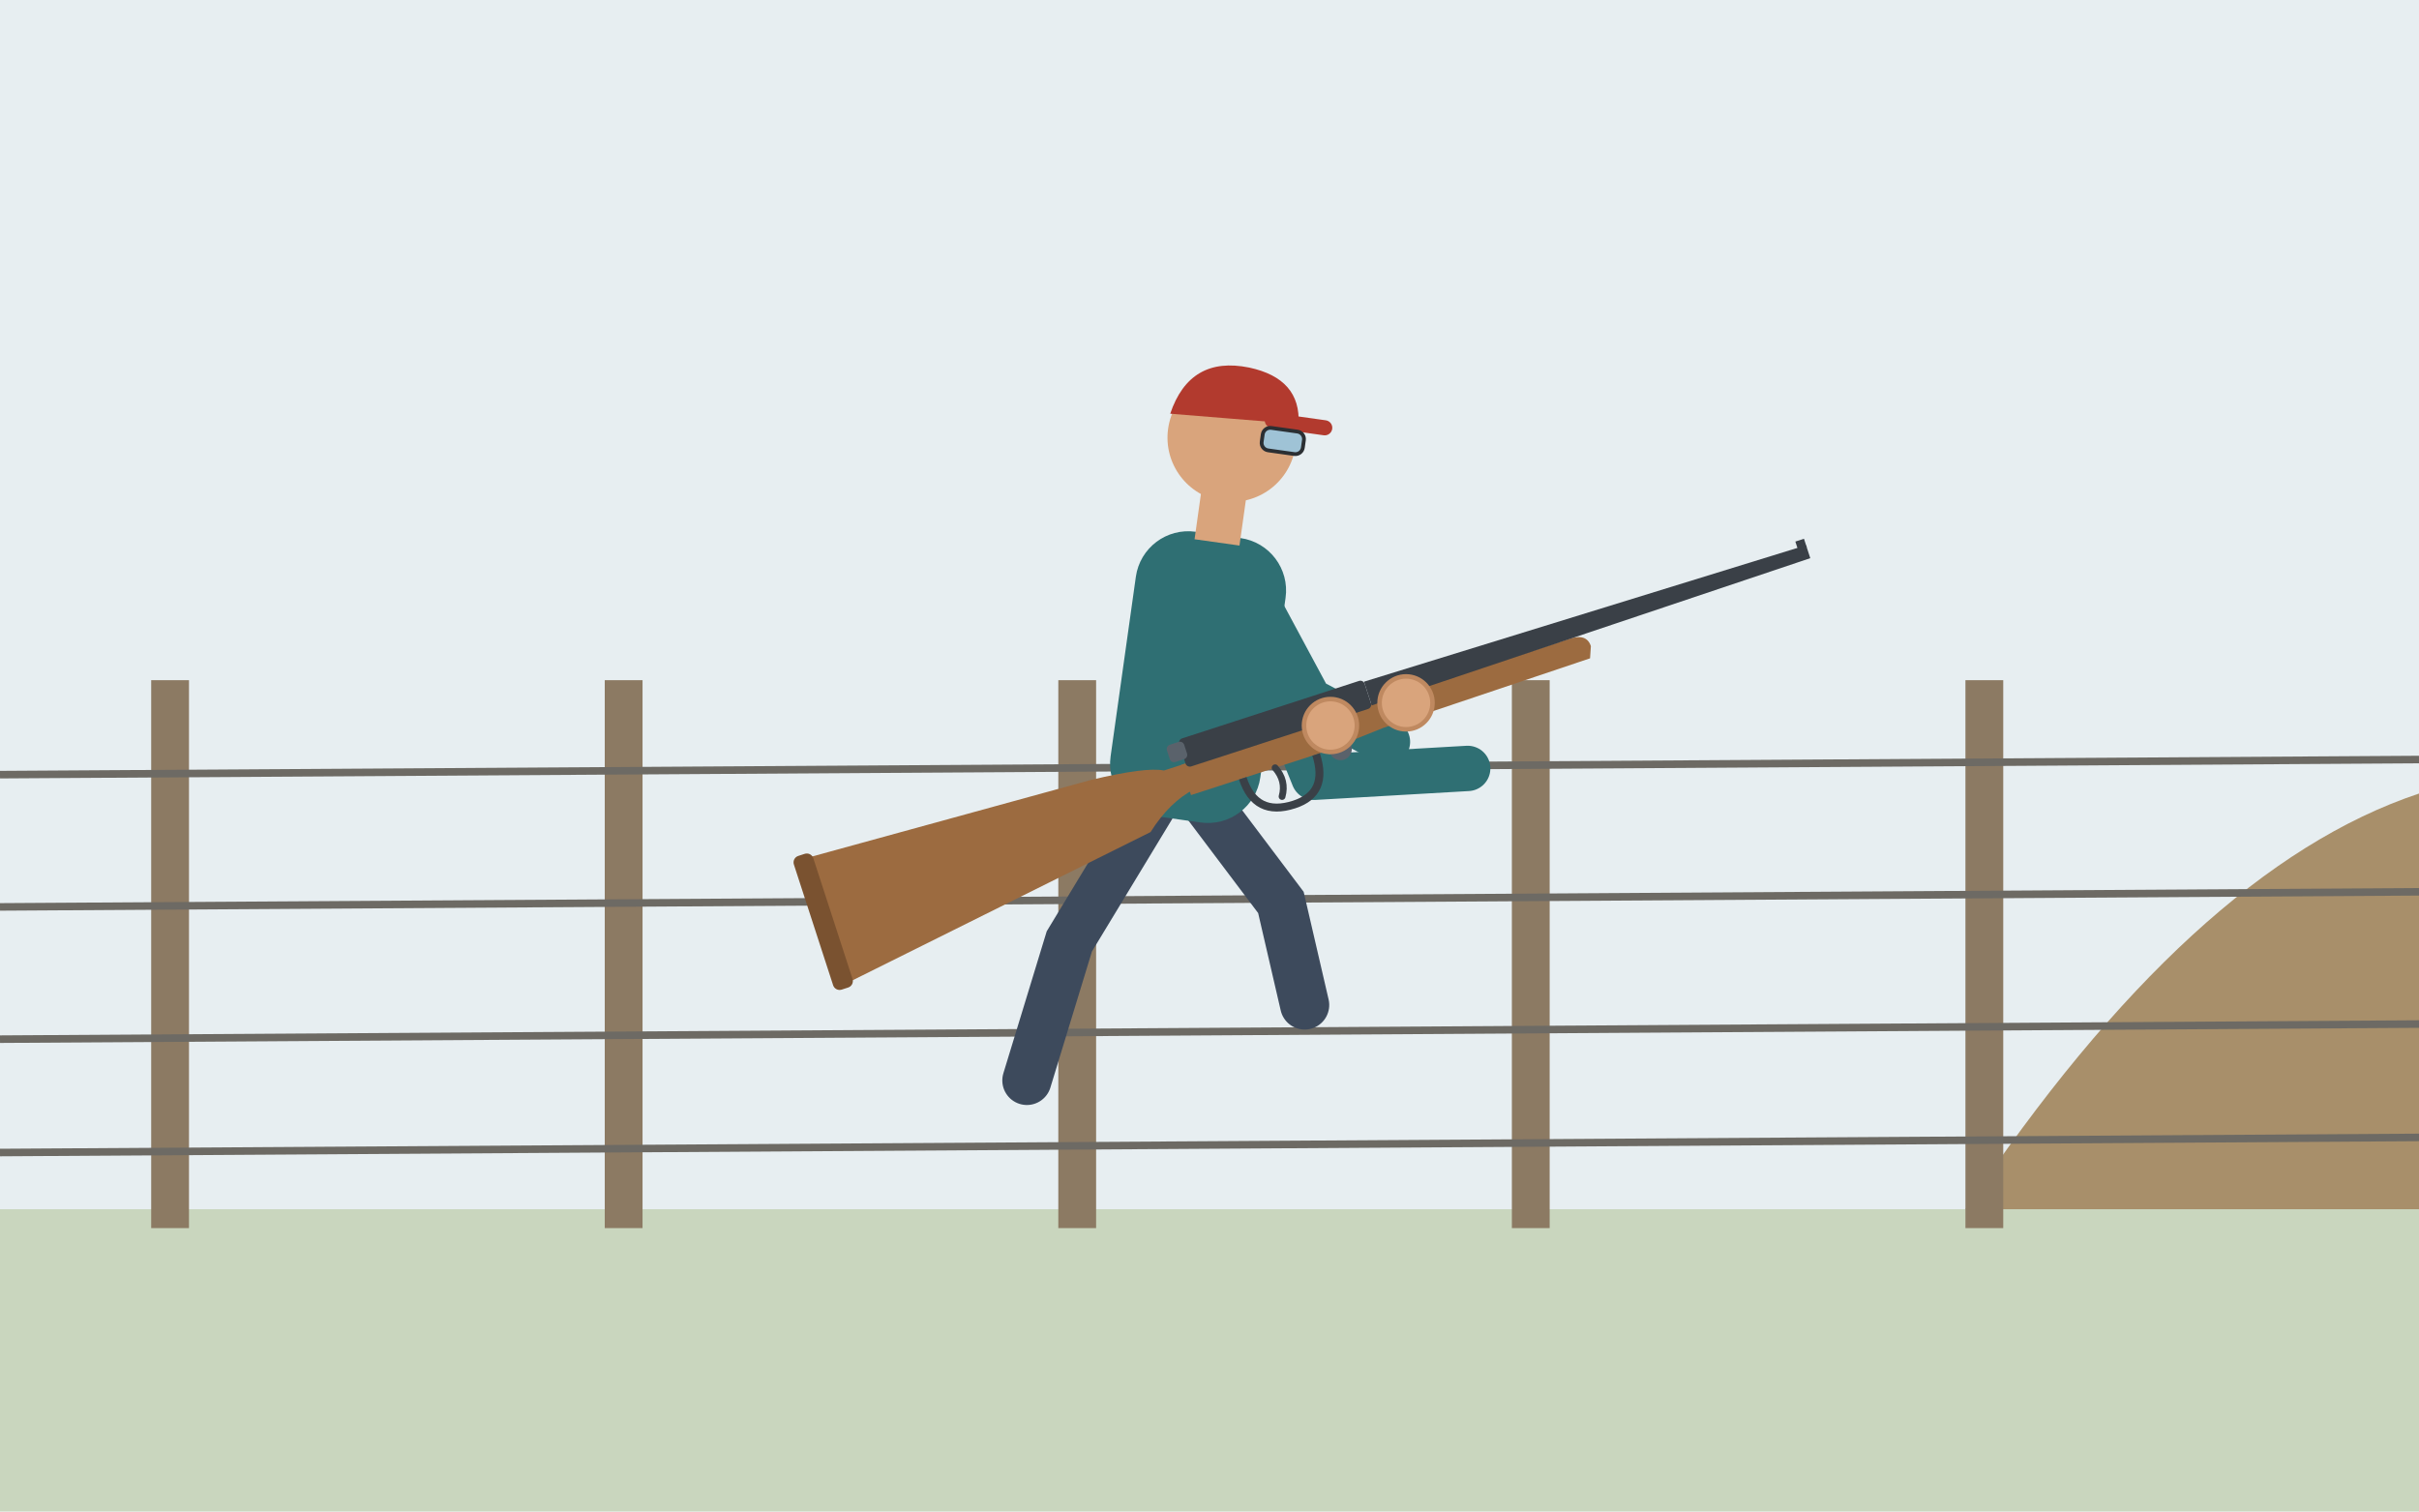
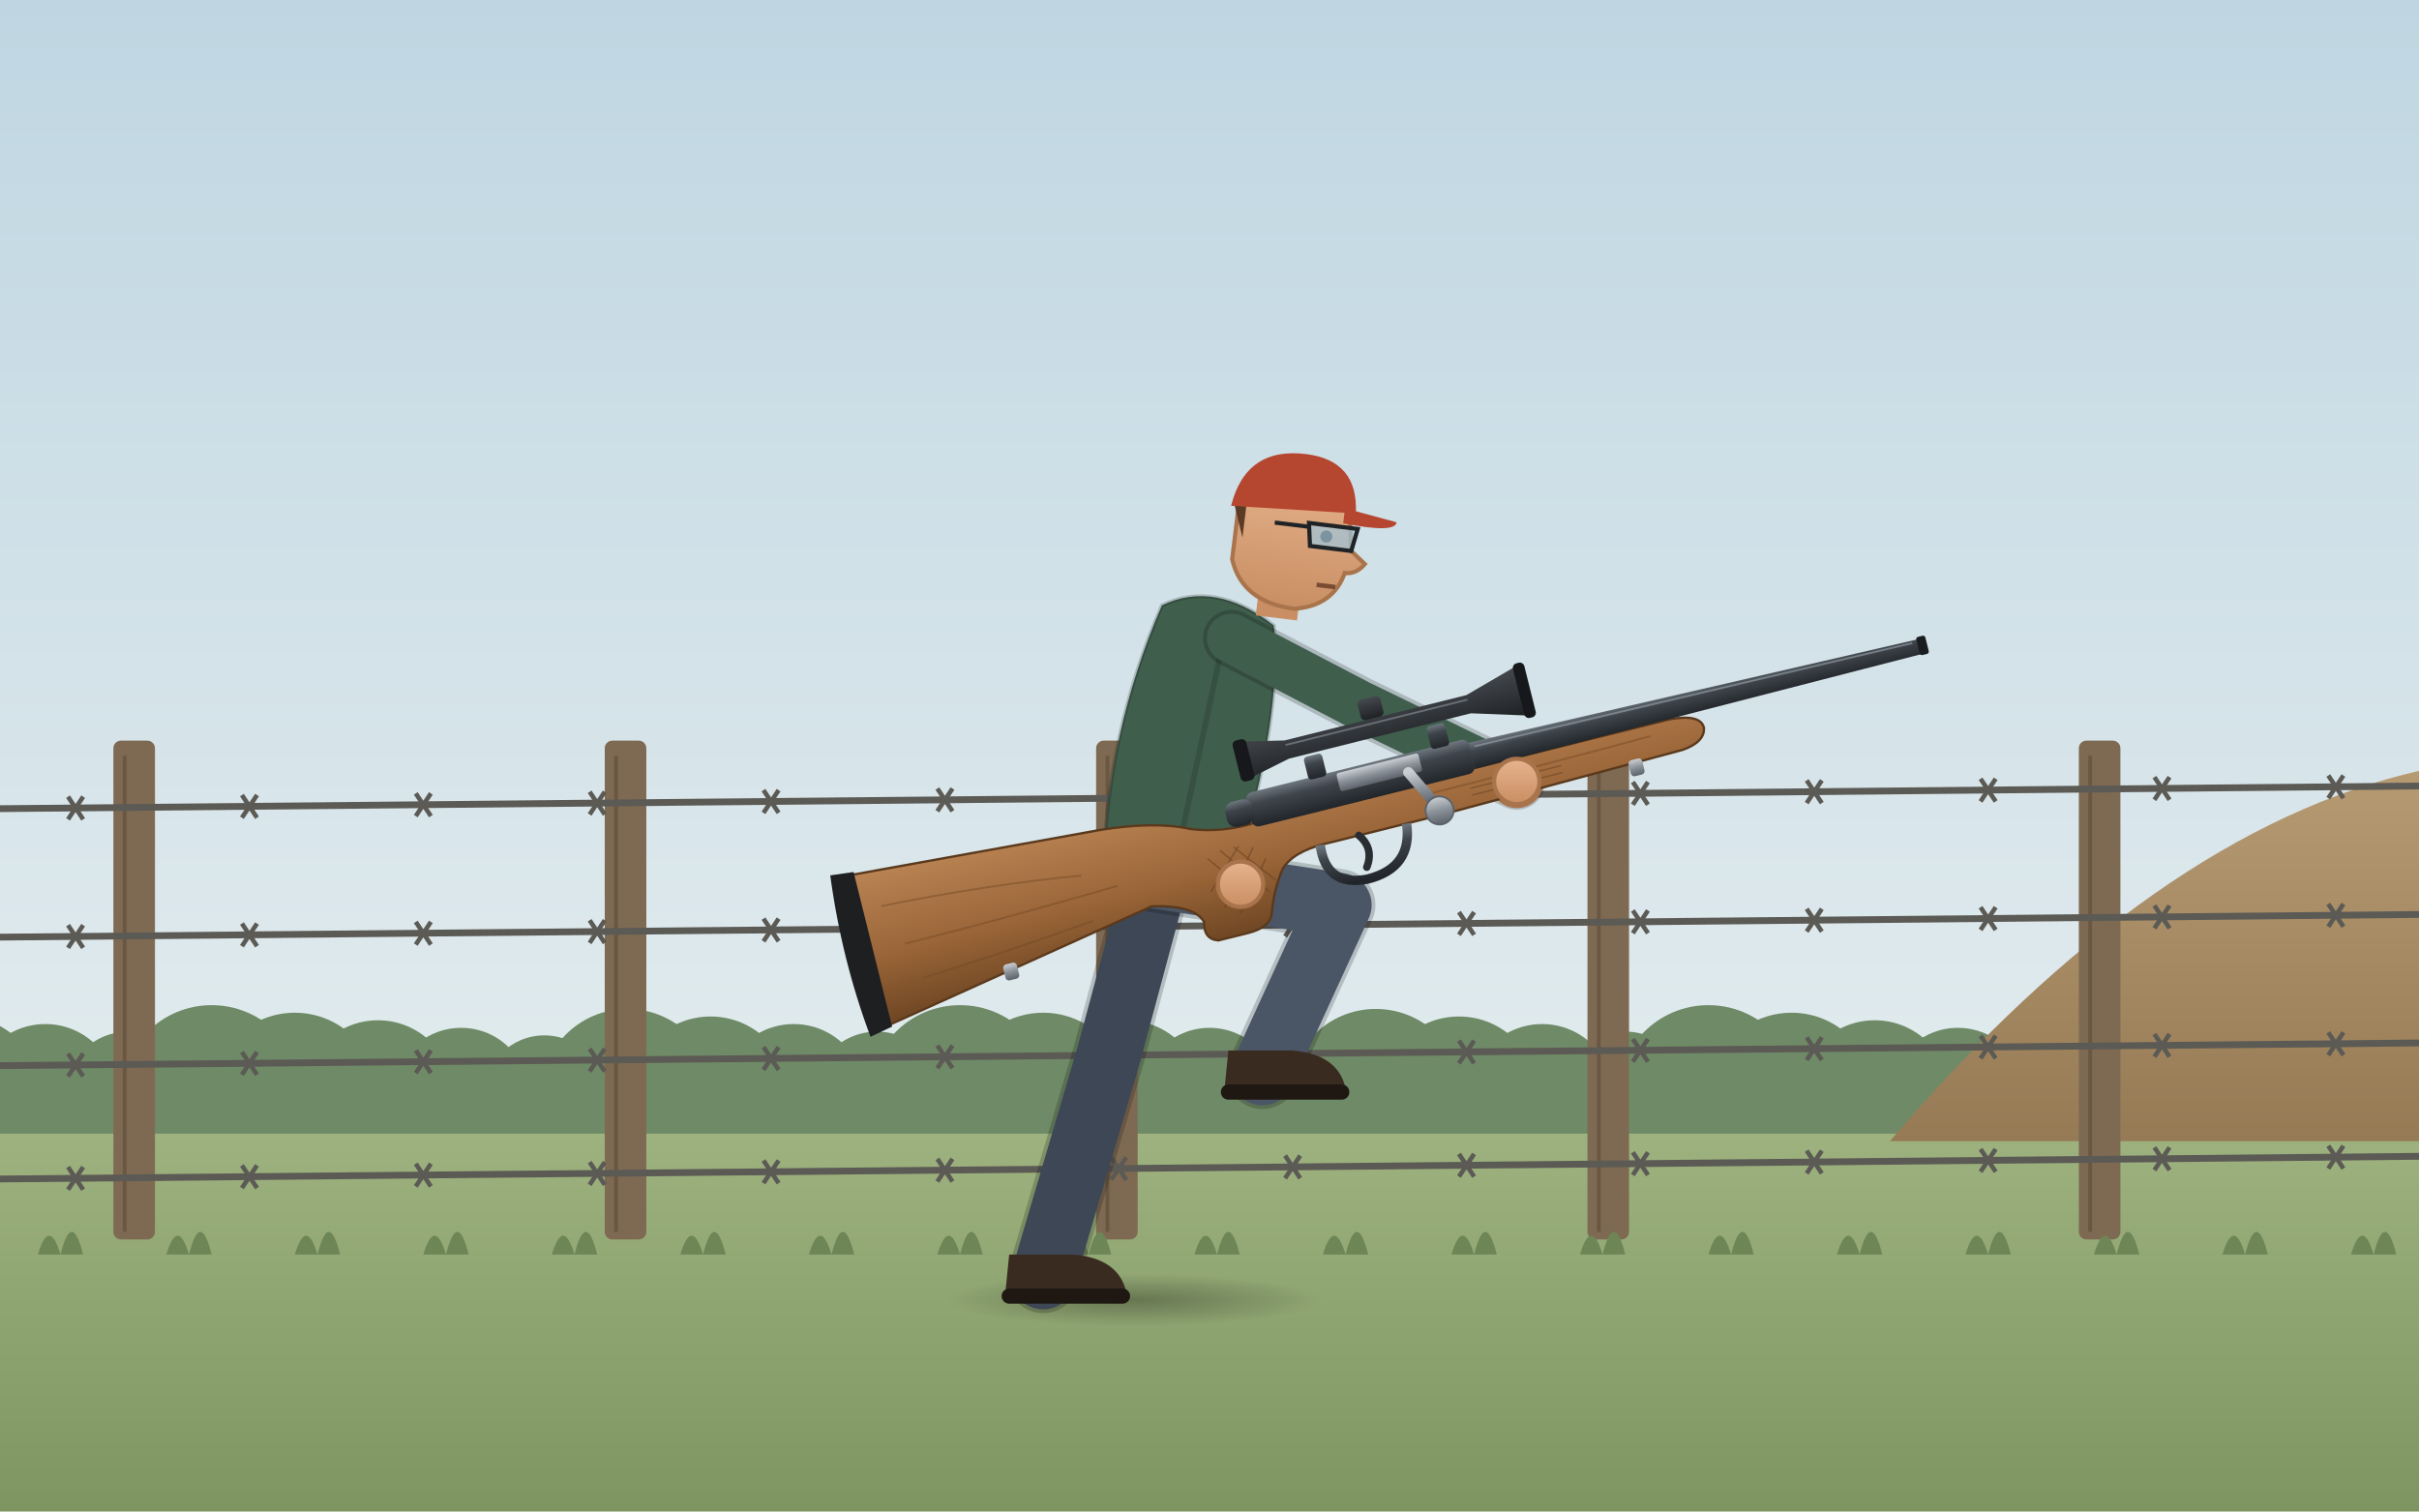
- <svg xmlns="http://www.w3.org/2000/svg" viewBox="0 0 640 400" role="img" aria-label="Illustration: a hunter at a wire fence with a rifle">
-   <rect width="640" height="400" fill="#E7EEF1" />
-   <rect x="0" y="320" width="640" height="80" fill="#C9D6BE" />
-   <path d="M520,320 Q580,230 640,210 L640,320Z" fill="#A88F6A" />
-   <rect x="40" y="180" width="10" height="145" fill="#8C7A63" />
-   <rect x="160" y="180" width="10" height="145" fill="#8C7A63" />
-   <rect x="280" y="180" width="10" height="145" fill="#8C7A63" />
-   <rect x="400" y="180" width="10" height="145" fill="#8C7A63" />
-   <rect x="520" y="180" width="10" height="145" fill="#8C7A63" />
-   <line x1="0" y1="205" x2="640" y2="201" stroke="#6D6A64" stroke-width="2" />
-   <line x1="0" y1="240" x2="640" y2="236" stroke="#6D6A64" stroke-width="2" />
-   <line x1="0" y1="275" x2="640" y2="271" stroke="#6D6A64" stroke-width="2" />
-   <line x1="0" y1="305" x2="640" y2="301" stroke="#6D6A64" stroke-width="2" />
-   <g transform="translate(300 300) rotate(8) scale(1 1)">
-     <g transform="scale(1 1)">
-       <path d="M-6,-90 L-24,-48 L-30,-10" stroke="#3D4A5C" stroke-width="13" stroke-linecap="round" fill="none" />
-       <path d="M6,-90 L30,-66 L40,-40" stroke="#3D4A5C" stroke-width="13" stroke-linecap="round" fill="none" />
-       <rect x="-20" y="-160" width="40" height="76" rx="14" fill="#2F6F73" />
-       <rect x="-6" y="-172" width="12" height="14" fill="#D9A47C" />
-       <circle cx="0" cy="-186" r="17" fill="#D9A47C" />
-       <path d="M-17,-190 Q-14,-206 2,-205 Q16,-204 17,-192 Z" fill="#B23A2E" />
-       <rect x="8" y="-194" width="18" height="4" rx="2" fill="#B23A2E" />
-       <rect x="8" y="-190" width="11" height="6" rx="2" fill="#9FC3D6" stroke="#2B2F33" stroke-width="1" />
-       <path d="M8,-150 L30,-120 L52,-112" stroke="#2F6F73" stroke-width="12" stroke-linecap="round" stroke-linejoin="round" fill="none" />
-       <path d="M8,-145 L34,-100 L74,-108" stroke="#2F6F73" stroke-width="12" stroke-linecap="round" stroke-linejoin="round" fill="none" />
-     </g>
+ <svg xmlns="http://www.w3.org/2000/svg" viewBox="0 0 640 400" role="img" aria-label="Illustration: a hunter on his own crosses a wire fence with a rifle">
+   <defs>
+     <linearGradient id="sky" x1="0" y1="0" x2="0" y2="1">
+       <stop offset="0" stop-color="#BFD6E2" />
+       <stop offset="1" stop-color="#EEF3F2" />
+     </linearGradient>
+     <linearGradient id="grass" x1="0" y1="0" x2="0" y2="1">
+       <stop offset="0" stop-color="#9DB27E" />
+       <stop offset="1" stop-color="#7E9562" />
+     </linearGradient>
+     <linearGradient id="bermG" x1="0" y1="0" x2="0" y2="1">
+       <stop offset="0" stop-color="#B69A72" />
+       <stop offset="1" stop-color="#957A55" />
+     </linearGradient>
+     <linearGradient id="wood" x1="0" y1="0" x2="0" y2="1">
+       <stop offset="0" stop-color="#B98353" />
+       <stop offset=".55" stop-color="#9A6538" />
+       <stop offset="1" stop-color="#6E4623" />
+     </linearGradient>
+     <linearGradient id="metal" x1="0" y1="0" x2="0" y2="1">
+       <stop offset="0" stop-color="#6E767F" />
+       <stop offset=".35" stop-color="#3E444B" />
+       <stop offset="1" stop-color="#22262A" />
+     </linearGradient>
+     <linearGradient id="steel" x1="0" y1="0" x2="0" y2="1">
+       <stop offset="0" stop-color="#C9CED3" />
+       <stop offset=".5" stop-color="#8A9198" />
+       <stop offset="1" stop-color="#5C636A" />
+     </linearGradient>
+     <linearGradient id="polymer" x1="0" y1="0" x2="0" y2="1">
+       <stop offset="0" stop-color="#45494E" />
+       <stop offset="1" stop-color="#1E2124" />
+     </linearGradient>
+     <linearGradient id="skin" x1="0" y1="0" x2="0" y2="1">
+       <stop offset="0" stop-color="#E6B48E" />
+       <stop offset="1" stop-color="#C98E63" />
+     </linearGradient>
+     <linearGradient id="brass" x1="0" y1="0" x2="0" y2="1">
+       <stop offset="0" stop-color="#F0D27A" />
+       <stop offset=".5" stop-color="#C9A13E" />
+       <stop offset="1" stop-color="#8E6F22" />
+     </linearGradient>
+     <linearGradient id="copper" x1="0" y1="0" x2="0" y2="1">
+       <stop offset="0" stop-color="#E3A07A" />
+       <stop offset="1" stop-color="#A55A33" />
+     </linearGradient>
+     <linearGradient id="bench" x1="0" y1="0" x2="0" y2="1">
+       <stop offset="0" stop-color="#A88A64" />
+       <stop offset="1" stop-color="#7C6244" />
+     </linearGradient>
+     <linearGradient id="wall" x1="0" y1="0" x2="0" y2="1">
+       <stop offset="0" stop-color="#EFE7DA" />
+       <stop offset="1" stop-color="#E0D5C4" />
+     </linearGradient>
+     <radialGradient id="shadow">
+       <stop offset="0" stop-color="#000" stop-opacity=".28" />
+       <stop offset="1" stop-color="#000" stop-opacity="0" />
+     </radialGradient>
+   </defs>
+   <rect width="640" height="400" fill="url(#sky)" />
+   <circle cx="-10" cy="290" r="21" fill="#6F8A66" />
+   <circle cx="12" cy="290" r="19" fill="#6F8A66" />
+   <circle cx="34" cy="290" r="17" fill="#6F8A66" />
+   <circle cx="56" cy="290" r="24" fill="#6F8A66" />
+   <circle cx="78" cy="290" r="22" fill="#6F8A66" />
+   <circle cx="100" cy="290" r="20" fill="#6F8A66" />
+   <circle cx="122" cy="290" r="18" fill="#6F8A66" />
+   <circle cx="144" cy="290" r="16" fill="#6F8A66" />
+   <circle cx="166" cy="290" r="23" fill="#6F8A66" />
+   <circle cx="188" cy="290" r="21" fill="#6F8A66" />
+   <circle cx="210" cy="290" r="19" fill="#6F8A66" />
+   <circle cx="232" cy="290" r="17" fill="#6F8A66" />
+   <circle cx="254" cy="290" r="24" fill="#6F8A66" />
+   <circle cx="276" cy="290" r="22" fill="#6F8A66" />
+   <circle cx="298" cy="290" r="20" fill="#6F8A66" />
+   <circle cx="320" cy="290" r="18" fill="#6F8A66" />
+   <circle cx="342" cy="290" r="16" fill="#6F8A66" />
+   <circle cx="364" cy="290" r="23" fill="#6F8A66" />
+   <circle cx="386" cy="290" r="21" fill="#6F8A66" />
+   <circle cx="408" cy="290" r="19" fill="#6F8A66" />
+   <circle cx="430" cy="290" r="17" fill="#6F8A66" />
+   <circle cx="452" cy="290" r="24" fill="#6F8A66" />
+   <circle cx="474" cy="290" r="22" fill="#6F8A66" />
+   <circle cx="496" cy="290" r="20" fill="#6F8A66" />
+   <circle cx="518" cy="290" r="18" fill="#6F8A66" />
+   <circle cx="540" cy="290" r="16" fill="#6F8A66" />
+   <circle cx="562" cy="290" r="23" fill="#6F8A66" />
+   <circle cx="584" cy="290" r="21" fill="#6F8A66" />
+   <circle cx="606" cy="290" r="19" fill="#6F8A66" />
+   <circle cx="628" cy="290" r="17" fill="#6F8A66" />
+   <circle cx="650" cy="290" r="24" fill="#6F8A66" />
+   <rect x="0" y="292" width="640" height="12" fill="#6F8A66" />
+   <rect x="0" y="300" width="640" height="100" fill="url(#grass)" />
+   <path d="M500,302 Q570,220 640,204 L640,302 Z" fill="url(#bermG)" />
+   <rect x="30" y="196" width="11" height="132" rx="2" fill="#7E6A52" />
+   <line x1="33" y1="200" x2="33" y2="326" stroke="#6A5743" stroke-width="1" />
+   <rect x="160" y="196" width="11" height="132" rx="2" fill="#7E6A52" />
+   <line x1="163" y1="200" x2="163" y2="326" stroke="#6A5743" stroke-width="1" />
+   <rect x="290" y="196" width="11" height="132" rx="2" fill="#7E6A52" />
+   <line x1="293" y1="200" x2="293" y2="326" stroke="#6A5743" stroke-width="1" />
+   <rect x="420" y="196" width="11" height="132" rx="2" fill="#7E6A52" />
+   <line x1="423" y1="200" x2="423" y2="326" stroke="#6A5743" stroke-width="1" />
+   <rect x="550" y="196" width="11" height="132" rx="2" fill="#7E6A52" />
+   <line x1="553" y1="200" x2="553" y2="326" stroke="#6A5743" stroke-width="1" />
+   <line x1="0" y1="214" x2="640" y2="208" stroke="#5C5A55" stroke-width="1.8" />
+   <path d="M18,210.831 l4,6 M22,210.831 l-4,6" stroke="#5C5A55" stroke-width="1.2" />
+   <path d="M64,210.4 l4,6 M68,210.4 l-4,6" stroke="#5C5A55" stroke-width="1.2" />
+   <path d="M110,209.969 l4,6 M114,209.969 l-4,6" stroke="#5C5A55" stroke-width="1.2" />
+   <path d="M156,209.537 l4,6 M160,209.537 l-4,6" stroke="#5C5A55" stroke-width="1.2" />
+   <path d="M202,209.106 l4,6 M206,209.106 l-4,6" stroke="#5C5A55" stroke-width="1.2" />
+   <path d="M248,208.675 l4,6 M252,208.675 l-4,6" stroke="#5C5A55" stroke-width="1.2" />
+   <path d="M294,208.244 l4,6 M298,208.244 l-4,6" stroke="#5C5A55" stroke-width="1.2" />
+   <path d="M340,207.812 l4,6 M344,207.812 l-4,6" stroke="#5C5A55" stroke-width="1.2" />
+   <path d="M386,207.381 l4,6 M390,207.381 l-4,6" stroke="#5C5A55" stroke-width="1.2" />
+   <path d="M432,206.95 l4,6 M436,206.95 l-4,6" stroke="#5C5A55" stroke-width="1.2" />
+   <path d="M478,206.519 l4,6 M482,206.519 l-4,6" stroke="#5C5A55" stroke-width="1.2" />
+   <path d="M524,206.088 l4,6 M528,206.088 l-4,6" stroke="#5C5A55" stroke-width="1.2" />
+   <path d="M570,205.656 l4,6 M574,205.656 l-4,6" stroke="#5C5A55" stroke-width="1.2" />
+   <path d="M616,205.225 l4,6 M620,205.225 l-4,6" stroke="#5C5A55" stroke-width="1.2" />
+   <line x1="0" y1="248" x2="640" y2="242" stroke="#5C5A55" stroke-width="1.8" />
+   <path d="M18,244.831 l4,6 M22,244.831 l-4,6" stroke="#5C5A55" stroke-width="1.2" />
+   <path d="M64,244.4 l4,6 M68,244.4 l-4,6" stroke="#5C5A55" stroke-width="1.2" />
+   <path d="M110,243.969 l4,6 M114,243.969 l-4,6" stroke="#5C5A55" stroke-width="1.2" />
+   <path d="M156,243.537 l4,6 M160,243.537 l-4,6" stroke="#5C5A55" stroke-width="1.2" />
+   <path d="M202,243.106 l4,6 M206,243.106 l-4,6" stroke="#5C5A55" stroke-width="1.2" />
+   <path d="M248,242.675 l4,6 M252,242.675 l-4,6" stroke="#5C5A55" stroke-width="1.2" />
+   <path d="M294,242.244 l4,6 M298,242.244 l-4,6" stroke="#5C5A55" stroke-width="1.2" />
+   <path d="M340,241.812 l4,6 M344,241.812 l-4,6" stroke="#5C5A55" stroke-width="1.2" />
+   <path d="M386,241.381 l4,6 M390,241.381 l-4,6" stroke="#5C5A55" stroke-width="1.2" />
+   <path d="M432,240.95 l4,6 M436,240.95 l-4,6" stroke="#5C5A55" stroke-width="1.2" />
+   <path d="M478,240.519 l4,6 M482,240.519 l-4,6" stroke="#5C5A55" stroke-width="1.2" />
+   <path d="M524,240.088 l4,6 M528,240.088 l-4,6" stroke="#5C5A55" stroke-width="1.2" />
+   <path d="M570,239.656 l4,6 M574,239.656 l-4,6" stroke="#5C5A55" stroke-width="1.2" />
+   <path d="M616,239.225 l4,6 M620,239.225 l-4,6" stroke="#5C5A55" stroke-width="1.2" />
+   <line x1="0" y1="282" x2="640" y2="276" stroke="#5C5A55" stroke-width="1.8" />
+   <path d="M18,278.831 l4,6 M22,278.831 l-4,6" stroke="#5C5A55" stroke-width="1.2" />
+   <path d="M64,278.4 l4,6 M68,278.4 l-4,6" stroke="#5C5A55" stroke-width="1.2" />
+   <path d="M110,277.969 l4,6 M114,277.969 l-4,6" stroke="#5C5A55" stroke-width="1.2" />
+   <path d="M156,277.538 l4,6 M160,277.538 l-4,6" stroke="#5C5A55" stroke-width="1.2" />
+   <path d="M202,277.106 l4,6 M206,277.106 l-4,6" stroke="#5C5A55" stroke-width="1.2" />
+   <path d="M248,276.675 l4,6 M252,276.675 l-4,6" stroke="#5C5A55" stroke-width="1.2" />
+   <path d="M294,276.244 l4,6 M298,276.244 l-4,6" stroke="#5C5A55" stroke-width="1.2" />
+   <path d="M340,275.812 l4,6 M344,275.812 l-4,6" stroke="#5C5A55" stroke-width="1.2" />
+   <path d="M386,275.381 l4,6 M390,275.381 l-4,6" stroke="#5C5A55" stroke-width="1.2" />
+   <path d="M432,274.95 l4,6 M436,274.95 l-4,6" stroke="#5C5A55" stroke-width="1.2" />
+   <path d="M478,274.519 l4,6 M482,274.519 l-4,6" stroke="#5C5A55" stroke-width="1.2" />
+   <path d="M524,274.087 l4,6 M528,274.087 l-4,6" stroke="#5C5A55" stroke-width="1.2" />
+   <path d="M570,273.656 l4,6 M574,273.656 l-4,6" stroke="#5C5A55" stroke-width="1.2" />
+   <path d="M616,273.225 l4,6 M620,273.225 l-4,6" stroke="#5C5A55" stroke-width="1.2" />
+   <line x1="0" y1="312" x2="640" y2="306" stroke="#5C5A55" stroke-width="1.8" />
+   <path d="M18,308.831 l4,6 M22,308.831 l-4,6" stroke="#5C5A55" stroke-width="1.2" />
+   <path d="M64,308.4 l4,6 M68,308.4 l-4,6" stroke="#5C5A55" stroke-width="1.2" />
+   <path d="M110,307.969 l4,6 M114,307.969 l-4,6" stroke="#5C5A55" stroke-width="1.2" />
+   <path d="M156,307.538 l4,6 M160,307.538 l-4,6" stroke="#5C5A55" stroke-width="1.2" />
+   <path d="M202,307.106 l4,6 M206,307.106 l-4,6" stroke="#5C5A55" stroke-width="1.2" />
+   <path d="M248,306.675 l4,6 M252,306.675 l-4,6" stroke="#5C5A55" stroke-width="1.2" />
+   <path d="M294,306.244 l4,6 M298,306.244 l-4,6" stroke="#5C5A55" stroke-width="1.2" />
+   <path d="M340,305.812 l4,6 M344,305.812 l-4,6" stroke="#5C5A55" stroke-width="1.2" />
+   <path d="M386,305.381 l4,6 M390,305.381 l-4,6" stroke="#5C5A55" stroke-width="1.2" />
+   <path d="M432,304.95 l4,6 M436,304.95 l-4,6" stroke="#5C5A55" stroke-width="1.2" />
+   <path d="M478,304.519 l4,6 M482,304.519 l-4,6" stroke="#5C5A55" stroke-width="1.2" />
+   <path d="M524,304.087 l4,6 M528,304.087 l-4,6" stroke="#5C5A55" stroke-width="1.2" />
+   <path d="M570,303.656 l4,6 M574,303.656 l-4,6" stroke="#5C5A55" stroke-width="1.2" />
+   <path d="M616,303.225 l4,6 M620,303.225 l-4,6" stroke="#5C5A55" stroke-width="1.2" />
+   <path d="M10,332 q3,-10 6,0 q3,-12 6,0" fill="#6E8556" />
+   <path d="M44,332 q3,-10 6,0 q3,-12 6,0" fill="#6E8556" />
+   <path d="M78,332 q3,-10 6,0 q3,-12 6,0" fill="#6E8556" />
+   <path d="M112,332 q3,-10 6,0 q3,-12 6,0" fill="#6E8556" />
+   <path d="M146,332 q3,-10 6,0 q3,-12 6,0" fill="#6E8556" />
+   <path d="M180,332 q3,-10 6,0 q3,-12 6,0" fill="#6E8556" />
+   <path d="M214,332 q3,-10 6,0 q3,-12 6,0" fill="#6E8556" />
+   <path d="M248,332 q3,-10 6,0 q3,-12 6,0" fill="#6E8556" />
+   <path d="M282,332 q3,-10 6,0 q3,-12 6,0" fill="#6E8556" />
+   <path d="M316,332 q3,-10 6,0 q3,-12 6,0" fill="#6E8556" />
+   <path d="M350,332 q3,-10 6,0 q3,-12 6,0" fill="#6E8556" />
+   <path d="M384,332 q3,-10 6,0 q3,-12 6,0" fill="#6E8556" />
+   <path d="M418,332 q3,-10 6,0 q3,-12 6,0" fill="#6E8556" />
+   <path d="M452,332 q3,-10 6,0 q3,-12 6,0" fill="#6E8556" />
+   <path d="M486,332 q3,-10 6,0 q3,-12 6,0" fill="#6E8556" />
+   <path d="M520,332 q3,-10 6,0 q3,-12 6,0" fill="#6E8556" />
+   <path d="M554,332 q3,-10 6,0 q3,-12 6,0" fill="#6E8556" />
+   <path d="M588,332 q3,-10 6,0 q3,-12 6,0" fill="#6E8556" />
+   <path d="M622,332 q3,-10 6,0 q3,-12 6,0" fill="#6E8556" />
+   <ellipse cx="300" cy="344" rx="50" ry="7" fill="url(#shadow)" />
+   <g transform="translate(300 344) rotate(0) scale(1 1)">
+     <path d="M6.0,-112.0 L-6.7,-64.7 L-24.0,-6.0" fill="none" stroke="#00000030" stroke-width="19" stroke-linecap="round" stroke-linejoin="round" />
+     <path d="M6.0,-112.0 L-6.7,-64.7 L-24.0,-6.0" fill="none" stroke="#3D4756" stroke-width="17" stroke-linecap="round" stroke-linejoin="round" />
+     <g transform="translate(-24 -6) rotate(0) scale(1 1)">
+       <path d="M-9,-6 L8,-6 Q20,-5 22,4 L-10,4 Z" fill="#3A2B20" />
+       <rect x="-11" y="3" width="34" height="4" rx="2" fill="#1E1712" />
+     </g>
+     <path d="M25.8,-175.1 L9.5,-140.8 L28.2,-110.0" fill="none" stroke="#00000030" stroke-width="15" stroke-linecap="round" stroke-linejoin="round" />
+     <path d="M25.8,-175.1 L9.5,-140.8 L28.2,-110.0" fill="none" stroke="#334C3E" stroke-width="13" stroke-linecap="round" stroke-linejoin="round" />
+     <circle cx="28.2" cy="-110.0" r="6.5" fill="url(#skin)" stroke="#A9744C" stroke-width="1.1" />
+     <g transform="translate(6 -112) rotate(14) scale(1 1)">
+       <path d="M-16,-70 Q-4,-80 14,-72 Q22,-50 20,-6 Q8,4 -14,2 Q-22,-34 -16,-70 Z" fill="#3F5E4C" stroke="#00000030" stroke-width="1" />
+       <path d="M2,-66 L4,-4" stroke="#00000025" stroke-width="1.5" />
+       <rect x="-16" y="-8" width="36" height="8" rx="3" fill="#2A2F36" />
+     </g>
+     <path d="M6.0,-112.0 L54.4,-104.5 L34.0,-60.0" fill="none" stroke="#00000030" stroke-width="19" stroke-linecap="round" stroke-linejoin="round" />
+     <path d="M6.0,-112.0 L54.4,-104.5 L34.0,-60.0" fill="none" stroke="#4A5566" stroke-width="17" stroke-linecap="round" stroke-linejoin="round" />
+     <g transform="translate(34 -60) rotate(0) scale(1 1)">
+       <path d="M-9,-6 L8,-6 Q20,-5 22,4 L-10,4 Z" fill="#3A2B20" />
+       <rect x="-11" y="3" width="34" height="4" rx="2" fill="#1E1712" />
+     </g>
+     <g transform="translate(40.86805 -202.2453) rotate(7.0) scale(1 1)">
+       <rect x="-6" y="10" width="11" height="12" fill="#C98E63" />
+       <path d="M-14,-4 Q-15,-18 0,-19 Q15,-19 16,-4 L17,2 L21,5 Q19,8 16,8 Q14,17 4,19 Q-10,19 -14,8 Z" fill="url(#skin)" stroke="#A9744C" stroke-width="1.1" />
+       <path d="M-15,-6 Q-16,-12 -12,-14 L-12,2 Z" fill="#5A3B26" />
+       <path d="M-16,-6 Q-14,-22 2,-22 Q16,-22 17,-8 Z" fill="#B5462F" />
+       <path d="M14,-9 L28,-7 Q28,-4 14,-5 Z" fill="#B5462F" />
+       <circle cx="10" cy="-1" r="1.6" fill="#2A1E16" />
+       <path d="M9,12 Q12,12 14,12" fill="none" stroke="#7A4B33" stroke-width="1.2" />
+       <path d="M5,-4 L18,-4 L17,2 L6,2 Z" fill="#9FC7DC" fill-opacity=".7" stroke="#1F2326" stroke-width="1.1" />
+       <line x1="-4" y1="-3" x2="5" y2="-3" stroke="#1F2326" stroke-width="1.1" />
+     </g>
+     <path d="M25.8,-175.1 L59.5,-157.5 L101.3,-137.2" fill="none" stroke="#00000030" stroke-width="15" stroke-linecap="round" stroke-linejoin="round" />
+     <path d="M25.8,-175.1 L59.5,-157.5 L101.3,-137.2" fill="none" stroke="#3F5E4C" stroke-width="13" stroke-linecap="round" stroke-linejoin="round" />
+     <circle cx="101.3" cy="-137.2" r="6.5" fill="url(#skin)" stroke="#A9744C" stroke-width="1.1" />
  </g>
-   <g transform="translate(330 198) rotate(-18) scale(0.6 0.6)">
-     <path d="M-200,-14 L-70,-8 Q-45,-6 -38,-2 L-28,-2 L-28,10 Q-40,12 -52,22 L-200,44 Q-206,15 -200,-14Z" fill="#9C6B40" />
-     <rect x="-206" y="-16" width="9" height="62" rx="3" fill="#7A5230" />
-     <path d="M-30,-2 L150,-2 Q158,-2 158,4 L156,9 L60,10 L30,12 L-30,12Z" fill="#9C6B40" />
-     <rect x="-28" y="-13" width="86" height="13" rx="2" fill="#3A4047" />
-     <path d="M58,-12 L262,-9 L262,-3 L58,-1Z" fill="#3A4047" />
-     <rect x="258" y="-12" width="4" height="4" fill="#3A4047" />
-     <path d="M-6,12 Q-6,30 12,30 Q28,30 28,12" fill="none" stroke="#3A4047" stroke-width="3.5" />
-     <path d="M9,12 Q12,19 8,25" fill="none" stroke="#3A4047" stroke-width="3" stroke-linecap="round" />
-     <rect x="-34" y="-12" width="8" height="8" rx="2" fill="#5A626B" />
-     <path d="M30,-4 L38,10" stroke="#5A626B" stroke-width="4" stroke-linecap="round" />
-     <circle cx="39" cy="13" r="5" fill="#5A626B" />
+   <g transform="translate(352 214) rotate(-14) scale(0.62 0.62)">
+     <path d="M-205,-22 L-98,-15 Q-74,-13 -60,-6 Q-47,-1 -32,-2 L150,-2 Q163,-1 163,5 Q162,11 152,12 L44,14 L-6,14 Q-20,14 -26,20 Q-32,28 -35,37 Q-37,43 -47,43 L-60,43 Q-66,41 -64,34 Q-66,26 -84,22 L-205,44 Z" fill="url(#wood)" stroke="#5A391C" stroke-width="1" />
+     <path d="M-196,-6 Q-150,-4 -110,2 M-190,12 Q-150,12 -96,10 M-186,28 Q-150,26 -110,22 M40,4 Q90,4 140,3" fill="none" stroke="#6E4623" stroke-width=".8" opacity=".45" />
+     <path d="M-56,8 L-40,30 M-50,6 L-34,28 M-44,6 L-30,24 M-58,22 L-42,6 M-54,30 L-36,8 M-48,34 L-32,14" stroke="#5A391C" stroke-width=".6" opacity=".5" />
+     <path d="M60,6 L100,6 M60,9 L100,9" stroke="#5A391C" stroke-width=".6" opacity=".45" />
+     <path d="M-214,-24 L-204,-23 L-204,45 L-214,47 Q-218,12 -214,-24Z" fill="#1E1F21" />
+     <rect x="-152" y="31" width="6" height="7" rx="1.5" fill="url(#steel)" />
+     <rect x="128" y="11" width="6" height="7" rx="1.5" fill="url(#steel)" />
+     <rect x="-34" y="-15" width="98" height="15" rx="3" fill="url(#metal)" />
+     <path d="M64,-13 L262,-9.5 L262,-3 L64,-1.5 Z" fill="url(#metal)" />
+     <rect x="260" y="-10.5" width="4" height="8" rx="1" fill="#1A1D20" />
+     <line x1="66" y1="-11" x2="258" y2="-8.5" stroke="#9AA3AC" stroke-width=".8" opacity=".6" />
+     <path d="M-8,14 Q-10,32 8,33 Q28,33 30,14" fill="none" stroke="url(#metal)" stroke-width="4" />
+     <path d="M9,14 Q14,21 9,28" fill="none" stroke="#2A2E32" stroke-width="3.2" stroke-linecap="round" />
+     <rect x="6" y="-14" width="36" height="8" rx="1" fill="url(#steel)" />
+     <rect x="-44" y="-13" width="12" height="11" rx="4" fill="url(#metal)" />
+     <path d="M36,-7 L44,9" stroke="url(#steel)" stroke-width="4.5" stroke-linecap="round" />
+     <circle cx="45" cy="12" r="6" fill="url(#steel)" stroke="#5C636A" stroke-width=".8" />
+     <rect x="-6" y="-24" width="8" height="10" rx="1.5" fill="url(#metal)" />
+     <rect x="48" y="-24" width="8" height="10" rx="1.5" fill="url(#metal)" />
+     <path d="M-30,-37 L-12,-33 L68,-33 L92,-40 L92,-18 L68,-25 L-12,-25 L-30,-21 Z" fill="url(#polymer)" />
+     <rect x="-34" y="-38" width="6" height="18" rx="2" fill="#16181B" />
+     <rect x="90" y="-41" width="5" height="24" rx="2" fill="#16181B" />
+     <rect x="22" y="-42" width="10" height="9" rx="2" fill="url(#polymer)" />
+     <line x1="-12" y1="-31" x2="68" y2="-31" stroke="#8A929A" stroke-width=".8" opacity=".6" />
  </g>
-   <circle cx="352" cy="192" r="7" fill="#D9A47C" stroke="#BF8960" stroke-width="1.2" />
-   <circle cx="372" cy="186" r="7" fill="#D9A47C" stroke="#BF8960" stroke-width="1.2" />
+   <circle cx="328.2" cy="234.0" r="6" fill="url(#skin)" stroke="#A9744C" stroke-width="1.1" />
+   <circle cx="401.3" cy="206.8" r="6" fill="url(#skin)" stroke="#A9744C" stroke-width="1.1" />
</svg>
